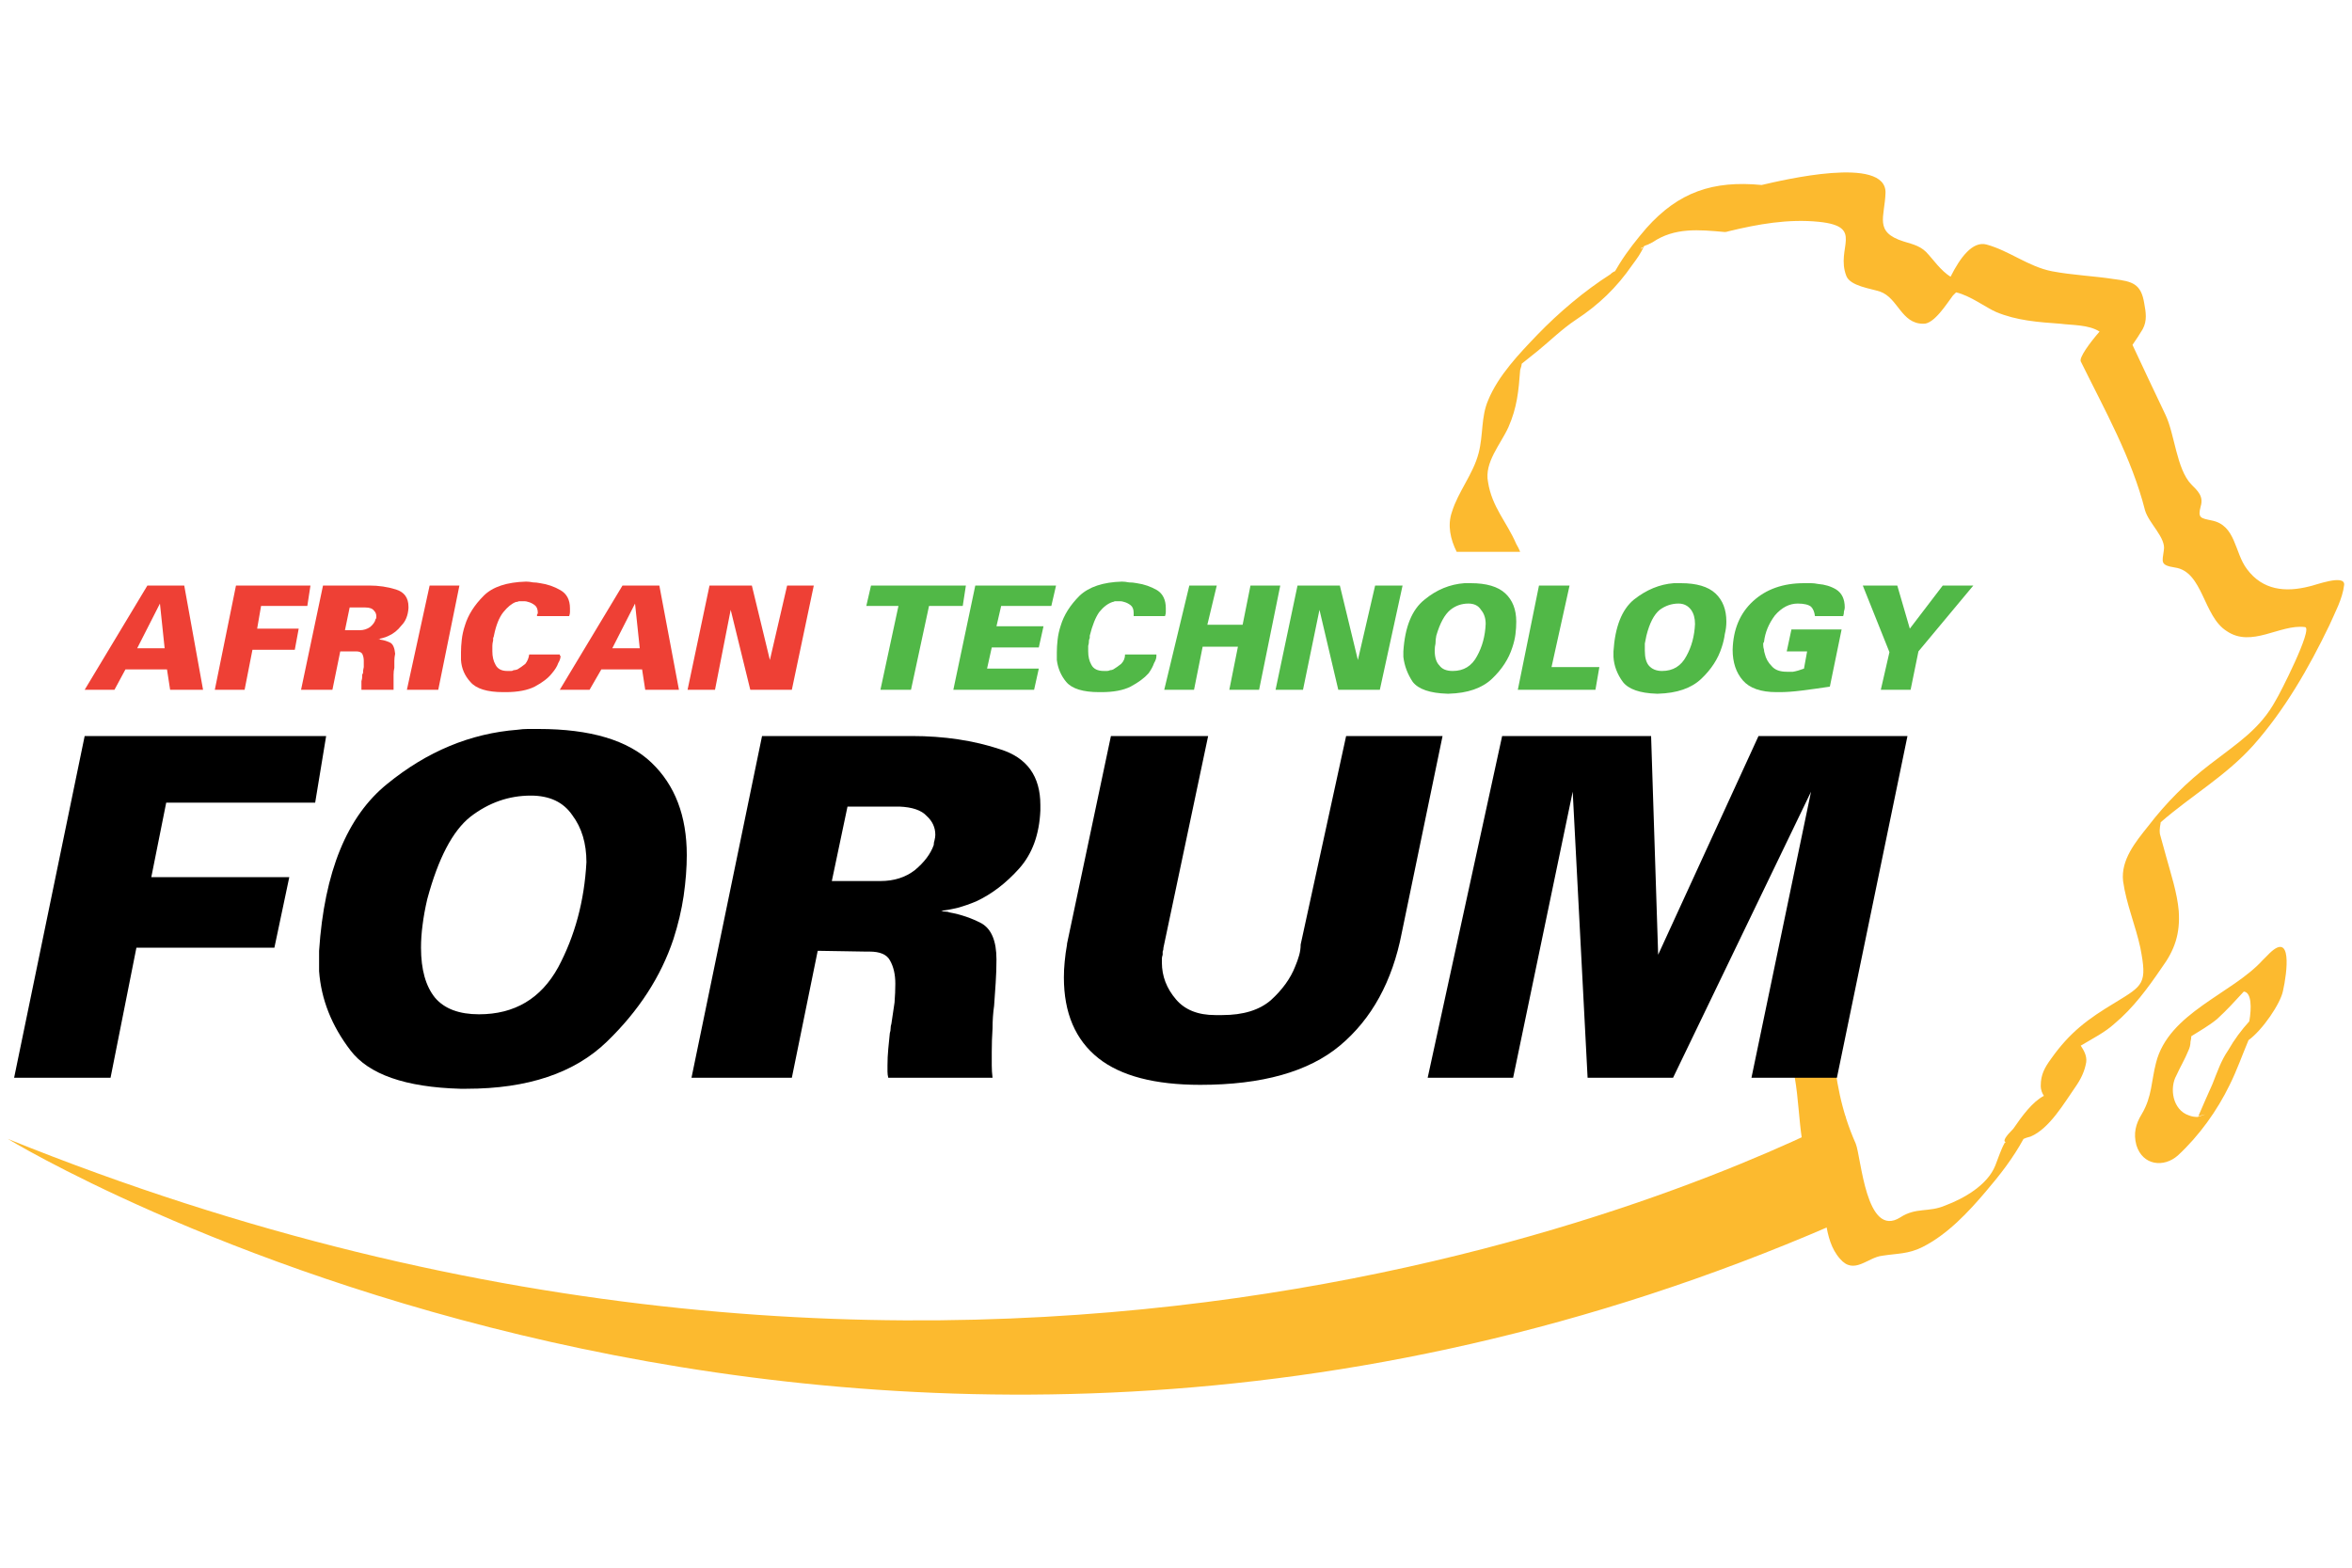
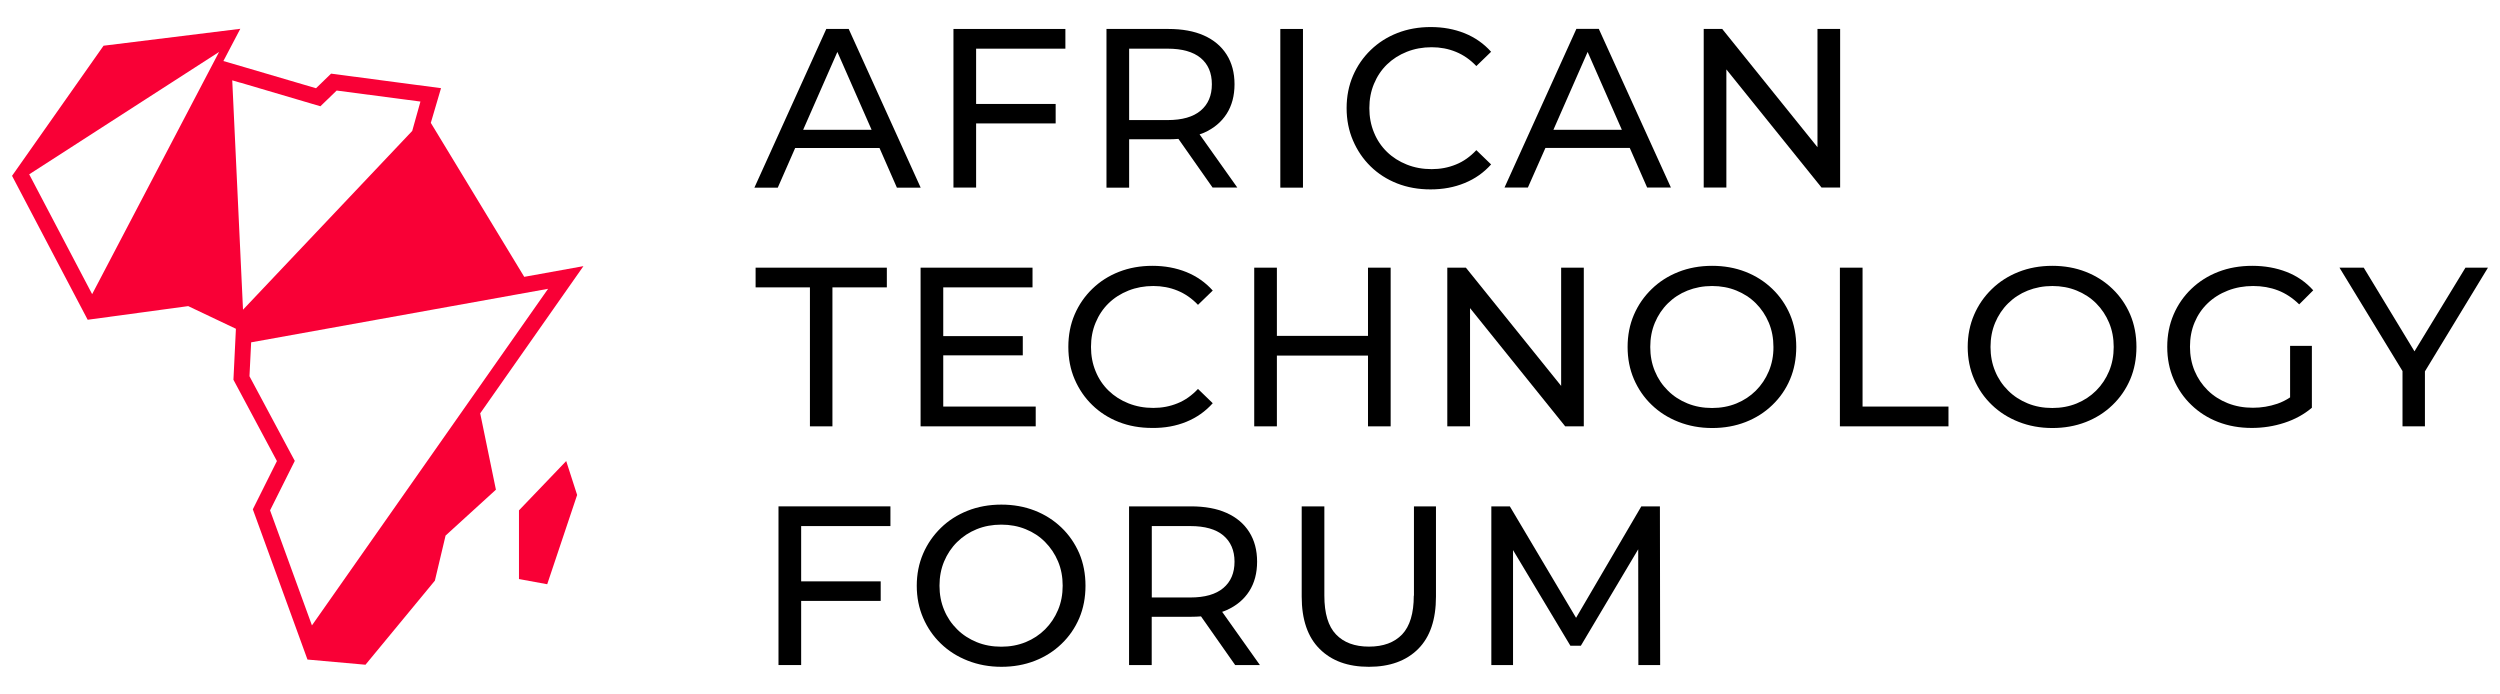
- <svg xmlns="http://www.w3.org/2000/svg" version="1.2" viewBox="0 0 300 200" width="300" height="200">
-   <style>
- 		.s0 { fill: #fcba2f } 
- 		.s1 { fill: currentColor } 
- 		.s2 { fill: #ee4035 } 
- 		.s3 { fill: #51b847 } 
- 	</style>
-   <g id="Layer 1">
-     <g id="&lt;Group&gt;">
-       <g id="&lt;Group&gt;">
-         <path id="&lt;Compound Path&gt;" fill-rule="evenodd" class="s0" d="m294.6 74.8c-3.1 0.8-6 0.5-8-2.2-1.6-2.1-1.4-5.6-4.5-6.2-1.4-0.3-1.8-0.3-1.4-1.8 0.4-1.3-0.4-2-1.2-2.8-1.9-2-2.1-6.4-3.3-8.9q-2.1-4.4-4.2-8.9 0.7-1 1.3-2c0.6-1.1 0.4-2.2 0.2-3.3-0.4-2.5-1.5-2.8-3.9-3.1-2.6-0.4-5.3-0.5-7.9-1-3-0.6-5.4-2.6-8.3-3.4-1.8-0.5-3.4 1.7-4.6 4.1-1.2-0.7-2.4-2.4-2.8-2.8-0.9-1.1-1.9-1.3-3.2-1.7-3.8-1.2-2.4-3.1-2.3-6.2 0.1-4.8-13.2-1.6-15.8-1q-0.1 0-0.2 0.1 0.1-0.1 0.2-0.1c-6.2-0.6-10.6 0.9-14.7 5.5-1.2 1.4-2.4 2.9-3.4 4.5q-0.3 0.5-0.6 1-0.3 0.1-0.6 0.4c-3.3 2.1-6.6 4.9-9.3 7.7-2.3 2.4-5 5.2-6.3 8.4-0.9 2.1-0.6 4.4-1.2 6.7-0.7 2.7-2.6 4.9-3.4 7.5-0.6 1.7-0.2 3.5 0.6 5.1h8.1q-0.2-0.5-0.5-1c-1.2-2.8-3.1-4.7-3.6-7.9-0.5-2.5 1.6-4.8 2.6-7 1.1-2.5 1.3-4.6 1.5-7.3q0.2-0.6 0.2-0.8 1-0.8 2-1.6c1.6-1.3 3.1-2.8 4.9-4 2.9-1.9 5.2-4.1 7.2-7 0.6-0.8 1.1-1.5 1.5-2.4q0.2-0.1 0.5-0.2c0.2-0.1 0.4-0.2 0.6-0.3 2.8-1.9 5.9-1.6 9.2-1.3q0.2 0 0.5-0.1c3.7-0.9 7.6-1.6 11.5-1.2 5.9 0.6 2.1 3.3 3.5 6.9 0.5 1.3 3.1 1.6 4.3 2 2.3 0.8 2.7 4.1 5.5 4.1 1.4 0.1 3.1-2.7 3.8-3.6q0.2-0.2 0.4-0.4c1.8 0.4 3.9 2 5.1 2.5 2.6 1.1 5.4 1.3 8.2 1.5 1.5 0.2 3.6 0.1 5 1-1.3 1.5-2.6 3.3-2.4 3.8 3 6.1 6.5 12.3 8.2 19 0.5 1.7 2.7 3.5 2.4 5.1-0.2 1.5-0.5 1.9 1.4 2.2 3.6 0.5 3.6 6.2 6.6 8.1 3.2 2.2 6.8-0.9 10-0.5 1.1 0.1-3.3 8.7-3.7 9.3-2 3.7-4.9 5.5-8.4 8.2-3 2.3-5.6 4.9-7.9 7.9-1.6 2-3.5 4.3-3.2 7 0.4 2.9 1.6 5.7 2.2 8.5 0.9 4.6 0.4 4.8-3.2 7-3.5 2.1-5.8 3.8-8.2 7.2-0.8 1.1-1.3 2-1.3 3.4 0 0.6 0.2 1 0.4 1.3-1.5 0.8-2.8 2.6-3.9 4.2q-1.5 1.5-1 1.7 0 0.1-0.1 0.1c-0.5 0.9-0.8 1.9-1.2 2.9-1 2.5-4 4.2-6.4 5.1-2.1 0.9-3.7 0.2-5.7 1.5-4.4 2.8-5-7.7-5.7-9.4-1.9-4.3-2.5-8-3-12.7-0.2-2-0.5-3.9-1.2-5.8q-0.2-0.4-0.4-0.8l-3.8 2.4-2.4 0.3c0.7 2.1 1.9 3.9 2.6 6.2 1.4 5.3 0.5 10.6 3.1 15.6 1.6 3.1 0.8 6.9 3.1 9.5 1.8 2.1 3.5-0.2 5.4-0.4 1.9-0.3 3.3-0.2 5.1-1.1 3.2-1.6 5.9-4.5 8.1-7.1 1.8-2.1 3.5-4.3 4.8-6.7 0.2-0.1 0.5-0.2 0.9-0.3 2.4-1 4.3-4.3 5.7-6.3 0.7-1 1.2-2 1.4-3.2 0.1-0.8-0.3-1.5-0.7-2.1 1.5-0.9 3.1-1.7 4.3-2.8 2.4-2 4.3-4.6 6-7.1 1.7-2.3 2.4-4.4 2.2-7.3-0.2-2.3-1-4.7-1.6-6.9q-0.4-1.4-0.8-2.9c-0.1-0.7 0.1-1.3 0.1-1.5 3.9-3.4 8.3-5.9 11.8-9.8 4-4.5 7.1-9.9 9.7-15.3 0.7-1.6 1.7-3.4 1.9-5.2 0.1-1.4-3.8 0.1-4.4 0.2zm-85-43.3c-0.3 0.4-0.5 0.2 0 0m79.6 90.4q-0.2 0.2-0.4 0.4-0.1 0.1-0.2 0.2c-3.9 4.3-12 6.7-13.6 13.1-0.6 2.3-0.5 4.3-1.8 6.5-0.8 1.3-1.1 2.5-0.7 4 0.8 2.6 3.5 2.9 5.3 1.3 2.7-2.5 5-5.7 6.6-9 0.9-1.8 1.6-3.8 2.4-5.7 1.8-1.3 4.1-4.7 4.4-6.3 0.5-2.2 1.3-8-2-4.5zm-2.3 8.4c-1 1.1-1.9 2.3-2.7 3.7-0.9 1.3-1.4 2.8-2 4.3q-0.9 2-1.8 4.1 1.8-0.5-0.1 0.1-0.6 0-1.1-0.2c-2.1-0.7-2.5-3.5-1.6-5.1 0.5-1.1 1.1-2.1 1.5-3.1q0.3-0.6 0.3-1.2 0.1-0.4 0.1-0.7c1.1-0.7 2.2-1.3 3.3-2.2 1.2-1.1 2.3-2.3 3.4-3.5 1 0.1 1 2.1 0.7 3.8z" />
-       </g>
-       <g id="&lt;Group&gt;">
-         <g id="&lt;Group&gt;">
-           <path id="&lt;Compound Path&gt;" fill-rule="evenodd" class="s1" d="m10.8 93.9h30.8l-1.4 8.5h-19l-1.9 9.5h17.6l-1.9 9h-17.6l-3.3 16.6h-12.3z" />
-           <path id="&lt;Compound Path&gt;" fill-rule="evenodd" class="s1" d="m40.7 121.3q1-15.1 8.7-21.3 7.6-6.2 16.6-6.9 0.7-0.1 1.3-0.1 0.7 0 1.4 0 9.9 0 14.4 4.3 4.5 4.3 4.5 11.8 0 2.4-0.4 5.2-0.4 2.7-1.3 5.5-2.4 7.2-8.5 13.1-6.2 6-17.9 6-0.2 0-0.3 0-0.2 0-0.5 0-10.5-0.3-14-4.9-3.6-4.7-4-10.1 0-0.6 0-1.3 0-0.6 0-1.2zm13.8-6.6q-0.4 1.7-0.6 3.3-0.2 1.5-0.2 2.9 0 4.2 1.8 6.4 1.8 2.1 5.6 2.1 6.8 0 10.1-6 3.2-6 3.6-13.4 0-3.6-1.8-6-1.7-2.5-5.3-2.5-4.2 0-7.7 2.7-3.4 2.7-5.5 10.5z" />
-           <path id="&lt;Compound Path&gt;" fill-rule="evenodd" class="s1" d="m97.2 93.9h19q0 0 0.1 0 0 0 0 0 6.2 0 11.3 1.7 5.1 1.6 5.1 7.1 0 0.1 0 0.2 0 0.1 0 0.1 0 0.1 0 0.2 0 0.1 0 0.2-0.2 4.6-2.7 7.4-2.5 2.8-5.5 4.2-1.2 0.5-2.3 0.8-1.2 0.3-2.2 0.4 0 0 0.1 0 0.2 0.1 0.5 0.1 0.3 0 0.5 0.1 2.2 0.4 4.1 1.4 1.9 1.1 1.9 4.6 0 1.5-0.1 3-0.1 1.4-0.2 2.9-0.2 1.4-0.2 2.9-0.1 1.5-0.1 3 0 0.8 0 1.7 0 0.8 0.1 1.6h-13.3q-0.1-0.4-0.1-0.8 0-0.4 0-0.8 0-1 0.1-2.1 0.1-1 0.2-2 0.1-0.3 0.1-0.6 0-0.3 0.1-0.6 0.2-1.4 0.4-2.7 0.1-1.3 0.1-2.4 0-1.8-0.7-3-0.6-1.1-2.6-1.1 0 0-0.1 0-0.1 0-0.1 0-0.1 0-0.1 0-0.1 0-0.2 0l-6.1-0.1-3.3 16.2h-12.8zm15.1 18.5q2.6 0 4.4-1.4 1.8-1.5 2.4-3.2 0-0.3 0.1-0.6 0.1-0.4 0.1-0.7 0-1.4-1.1-2.4-1-1.1-3.5-1.2h-6.6l-2 9.5z" />
-           <path id="&lt;Compound Path&gt;" fill-rule="evenodd" class="s1" d="m136.1 120.4l5.6-26.5h12.4l-5.7 27q0 0.3-0.1 0.5 0 0.2 0 0.4-0.1 0.3-0.1 0.5 0 0.2 0 0.5 0 2.6 1.8 4.7 1.7 2 5 2 0.3 0 0.5 0 0.2 0 0.4 0 4 0 6.2-1.9 2.2-2 3.1-4.3 0.3-0.7 0.5-1.4 0.2-0.7 0.2-1.4l5.8-26.6h12.3l-5.2 25.1q-1.8 9.3-7.9 14.4-6 5-17.8 5-8.7 0-13-3.4-4.4-3.5-4.4-10.3 0-1 0.1-2 0.1-1.1 0.3-2.2z" />
-           <path id="&lt;Compound Path&gt;" fill-rule="evenodd" class="s1" d="m191.6 93.9h19l0.9 27.9 12.8-27.9h19l-9 43.6h-10.9l7.6-36.5-17.6 36.5h-10.9l-1.9-36.5-7.6 36.5h-10.9z" />
-         </g>
-       </g>
-       <g id="&lt;Group&gt;">
-         <path id="&lt;Compound Path&gt;" fill-rule="evenodd" class="s2" d="m18.8 74.7h4.7l2.4 13.3h-4.2l-0.4-2.6h-5.3l-1.4 2.6h-3.8zm1.6 2.3l-2.9 5.7h3.5z" />
-         <path id="&lt;Compound Path&gt;" fill-rule="evenodd" class="s2" d="m30.1 74.7h9.5l-0.4 2.6h-5.9l-0.5 2.9h5.3l-0.5 2.7h-5.4l-1 5.1h-3.8z" />
-         <path id="&lt;Compound Path&gt;" fill-rule="evenodd" class="s2" d="m41.2 74.7h5.8q0 0 0 0 0 0 0.1 0 1.8 0 3.4 0.5 1.6 0.5 1.6 2.2 0 0 0 0 0 0 0 0.1 0 0 0 0 0 0 0 0.1-0.1 1.4-0.9 2.2-0.7 0.9-1.6 1.3-0.4 0.2-0.8 0.3-0.3 0.1-0.6 0.1 0 0 0 0 0.1 0 0.2 0 0 0 0.1 0.1 0.7 0.1 1.3 0.4 0.5 0.3 0.6 1.4-0.1 0.5-0.1 0.9 0 0.5 0 0.9-0.1 0.4-0.1 0.9 0 0.4 0 0.9 0 0.3 0 0.5 0 0.3 0 0.5h-4.1q0-0.1 0-0.2 0-0.1 0-0.3 0-0.3 0-0.6 0.1-0.3 0.1-0.6 0-0.1 0-0.2 0-0.1 0.1-0.2 0-0.4 0.1-0.8 0-0.4 0-0.8 0-0.5-0.2-0.9-0.2-0.3-0.8-0.3 0 0 0 0-0.1 0-0.1 0 0 0 0 0 0 0 0 0h-1.9l-1 4.9h-4zm4.7 5.7q0.7 0 1.3-0.4 0.6-0.5 0.7-1 0.1-0.1 0.1-0.2 0-0.1 0-0.2 0-0.4-0.3-0.7-0.3-0.4-1.1-0.4h-2l-0.6 2.9z" />
-         <path id="&lt;Compound Path&gt;" fill-rule="evenodd" class="s2" d="m54.8 74.7h3.8l-2.7 13.3h-4z" />
-         <path id="&lt;Compound Path&gt;" fill-rule="evenodd" class="s2" d="m58.8 83.2q0-0.7 0.1-1.6 0.1-0.9 0.4-1.8 0.6-2 2.4-3.8 1.7-1.7 5.4-1.8 0.4 0 0.9 0.1 0.4 0 0.9 0.1 1.4 0.2 2.6 0.9 1.2 0.7 1.2 2.3 0 0.2 0 0.5 0 0.2-0.1 0.5h-4.1q0-0.1 0-0.2 0.1-0.1 0.1-0.2 0-0.7-0.4-1-0.4-0.3-0.8-0.4-0.3-0.1-0.5-0.1-0.3 0-0.4 0-0.2 0-0.3 0-0.2 0.1-0.4 0.1-0.8 0.3-1.6 1.3-0.8 1-1.2 3 0 0.1-0.1 0.3 0 0.2 0 0.3-0.1 0.4-0.1 0.7 0 0.3 0 0.7 0 1 0.4 1.7 0.4 0.8 1.5 0.8 0.1 0 0.3 0 0.1 0 0.2 0 0.2 0 0.3-0.1 0.2 0 0.5-0.1 0.5-0.3 1-0.7 0.4-0.5 0.5-1.2h3.9q0 0.1 0 0.1 0.1 0.1 0.1 0.1 0 0.4-0.3 0.9-0.2 0.6-0.8 1.3-0.7 0.9-2.2 1.7-1.4 0.7-3.7 0.7-0.1 0-0.2 0-0.1 0-0.1 0-3.1 0-4.2-1.3-1.1-1.2-1.2-2.8 0-0.2 0-0.5 0-0.2 0-0.5z" />
-         <path id="&lt;Compound Path&gt;" fill-rule="evenodd" class="s2" d="m79.4 74.7h4.7l2.5 13.3h-4.3l-0.4-2.6h-5.2l-1.5 2.6h-3.8zm1.6 2.3l-2.9 5.7h3.5z" />
-         <path id="&lt;Compound Path&gt;" fill-rule="evenodd" class="s2" d="m90.5 74.7h5.4l2.3 9.5 2.2-9.5h3.4l-2.8 13.3h-5.3l-2.5-10.2-2 10.2h-3.5z" />
-         <path id="&lt;Compound Path&gt;" fill-rule="evenodd" class="s3" d="m114.6 77.3h-4.1l0.6-2.6h12.1l-0.4 2.6h-4.3l-2.3 10.7h-3.9z" />
-         <path id="&lt;Compound Path&gt;" fill-rule="evenodd" class="s3" d="m124.4 74.7h10.3l-0.6 2.6h-6.4l-0.6 2.6h6l-0.6 2.7h-6l-0.6 2.7h6.6l-0.6 2.7h-10.3z" />
-         <path id="&lt;Compound Path&gt;" fill-rule="evenodd" class="s3" d="m134.8 83.2q0-0.7 0.1-1.6 0.1-0.9 0.4-1.8 0.6-2 2.4-3.8 1.8-1.7 5.4-1.8 0.4 0 0.9 0.1 0.5 0 1 0.1 1.4 0.2 2.6 0.9 1.1 0.7 1.1 2.3 0 0.2 0 0.5 0 0.2-0.1 0.5h-4q0-0.1 0-0.2 0-0.1 0-0.2 0-0.7-0.4-1-0.4-0.3-0.8-0.4-0.3-0.1-0.5-0.1-0.2 0-0.4 0-0.1 0-0.3 0-0.2 0.1-0.3 0.1-0.9 0.3-1.7 1.3-0.7 1-1.2 3 0 0.1 0 0.3-0.1 0.2-0.1 0.3 0 0.4-0.1 0.7 0 0.3 0 0.7 0 1 0.4 1.7 0.4 0.8 1.6 0.8 0.1 0 0.2 0 0.1 0 0.2 0 0.2 0 0.4-0.1 0.2 0 0.4-0.1 0.5-0.3 1-0.7 0.5-0.5 0.5-1.2h4q0 0.1 0 0.1 0 0.1 0 0.1 0 0.4-0.3 0.9-0.2 0.6-0.7 1.3-0.8 0.9-2.3 1.7-1.4 0.7-3.7 0.7-0.1 0-0.1 0-0.1 0-0.2 0-3.1 0-4.2-1.3-1-1.2-1.2-2.8 0-0.2 0-0.5 0-0.2 0-0.5z" />
-         <path id="&lt;Compound Path&gt;" fill-rule="evenodd" class="s3" d="m151.7 74.7h3.5l-1.2 5h4.5l1-5h3.8l-2.7 13.3h-3.8l1.1-5.5h-4.5l-1.1 5.5h-3.8z" />
-         <path id="&lt;Compound Path&gt;" fill-rule="evenodd" class="s3" d="m165.5 74.7h5.4l2.3 9.5 2.2-9.5h3.5l-2.9 13.3h-5.3l-2.4-10.2-2.1 10.2h-3.5z" />
-         <path id="&lt;Compound Path&gt;" fill-rule="evenodd" class="s3" d="m179 83.1q0.3-4.7 2.7-6.6 2.3-1.9 5.1-2.1 0.2 0 0.4 0 0.2 0 0.4 0 3 0 4.4 1.3 1.4 1.3 1.4 3.6 0 0.8-0.1 1.6-0.1 0.8-0.4 1.7-0.7 2.2-2.6 4-1.9 1.8-5.5 1.9-0.1 0-0.1 0-0.1 0-0.1 0-3.3-0.1-4.4-1.5-1-1.5-1.2-3.2 0-0.1 0-0.3 0-0.2 0-0.4zm4.2-2q-0.1 0.5-0.1 1-0.1 0.4-0.1 0.9 0 1.3 0.6 1.9 0.5 0.7 1.7 0.7 2.1 0 3.1-1.9 1-1.8 1.1-4.1 0-1.1-0.6-1.8-0.5-0.8-1.6-0.8-1.3 0-2.3 0.8-1.1 0.9-1.8 3.3z" />
-         <path id="&lt;Compound Path&gt;" fill-rule="evenodd" class="s3" d="m196.3 74.7h3.9l-2.3 10.4h6.1l-0.5 2.9h-9.9z" />
-         <path id="&lt;Compound Path&gt;" fill-rule="evenodd" class="s3" d="m205.8 83.1q0.3-4.7 2.6-6.6 2.4-1.9 5.1-2.1 0.2 0 0.4 0 0.2 0 0.5 0 3 0 4.4 1.3 1.4 1.3 1.4 3.6 0 0.8-0.2 1.6-0.1 0.8-0.4 1.7-0.7 2.2-2.6 4-1.9 1.8-5.5 1.9 0 0-0.1 0 0 0-0.1 0-3.2-0.1-4.3-1.5-1.1-1.5-1.2-3.2 0-0.1 0-0.3 0-0.2 0-0.4zm4.2-2q-0.1 0.5-0.2 1 0 0.4 0 0.9 0 1.3 0.5 1.9 0.6 0.7 1.7 0.7 2.1 0 3.1-1.9 1-1.8 1.1-4.1 0-1.1-0.5-1.8-0.6-0.8-1.6-0.8-1.3 0-2.4 0.8-1.1 0.9-1.7 3.3z" />
-         <path id="&lt;Compound Path&gt;" fill-rule="evenodd" class="s3" d="m221 82.9q0.1-3.9 2.6-6.2 2.5-2.3 6.5-2.3 0.4 0 0.9 0 0.4 0 0.9 0.1 1.3 0.1 2.3 0.7 1.1 0.7 1.1 2.3 0 0.2-0.1 0.5 0 0.3-0.1 0.6h-3.6q-0.1-0.8-0.5-1.2-0.5-0.4-1.7-0.4-1.6 0-2.9 1.5-1.2 1.6-1.4 3.4-0.1 0.1-0.1 0.2 0 0.1 0 0.2 0 0.3 0.1 0.6 0 0.2 0.1 0.5 0.2 0.9 0.9 1.6 0.6 0.7 1.9 0.7 0.3 0 0.8 0 0.6-0.1 1.4-0.4l0.4-2.2h-2.6l0.6-2.8h6.4l-1.5 7.3q-2 0.3-3.6 0.5-1.6 0.2-2.8 0.2-0.1 0-0.1 0-0.1 0-0.1 0 0 0-0.1 0 0 0-0.1 0-3 0-4.3-1.5-1.3-1.5-1.3-3.9z" />
-         <path id="&lt;Compound Path&gt;" fill-rule="evenodd" class="s3" d="m241 83.2l-3.4-8.5h4.4l1.6 5.5 4.2-5.5h3.9l-7 8.4-1 4.9h-3.8z" />
-       </g>
-       <path id="&lt;Path&gt;" fill-rule="evenodd" class="s0" d="m235.4 142.4c-16.9 8.6-112.2 52.3-234.4 2.9 0 0 107.1 65.4 232.7 11z" />
+ <svg xmlns="http://www.w3.org/2000/svg" version="1.1" id="Layer_1" x="0px" y="0px" viewBox="0 0 313.36 86.98" style="enable-background:new 0 0 313.36 86.98;" xml:space="preserve" width="100%" height="100%">
+   <style type="text/css">
+ 	.st0{fill:#F90036;}
+ </style>
+   <g>
+     <g>
+       <path d="M106.38,3.63h-2.81l-9.01,19.89h2.93l2.18-4.97h10.57l2.18,4.97h2.98L106.38,3.63z M100.67,16.27l4.29-9.76l4.29,9.76    H100.67z" />
+       <polygon points="122.35,15.47 132.32,15.47 132.32,13.03 122.35,13.03 122.35,6.1 133.54,6.1 133.54,3.63 119.51,3.63     119.51,23.51 122.35,23.51   " />
+       <path d="M141.53,17.46h4.92c0.44,0,0.86-0.02,1.26-0.05l4.28,6.1h3.1l-4.73-6.67c0.18-0.07,0.38-0.13,0.55-0.2    c1.23-0.55,2.18-1.34,2.84-2.37c0.66-1.03,0.99-2.27,0.99-3.71c0-1.44-0.33-2.68-0.99-3.72c-0.66-1.04-1.61-1.84-2.84-2.39    c-1.23-0.55-2.72-0.82-4.46-0.82h-7.76v19.89h2.84V17.46z M150.49,7.26c0.94,0.78,1.41,1.88,1.41,3.3s-0.47,2.52-1.41,3.31    c-0.94,0.79-2.32,1.18-4.13,1.18h-4.83V6.1h4.83C148.17,6.1,149.55,6.49,150.49,7.26z" />
+       <rect x="160.48" y="3.63" width="2.84" height="19.89" />
+       <path d="M171.8,20.86c0.94,0.92,2.05,1.63,3.32,2.13s2.67,0.75,4.19,0.75c1.55,0,2.98-0.26,4.28-0.8c1.3-0.53,2.4-1.31,3.31-2.33    l-1.85-1.79c-0.76,0.81-1.61,1.42-2.56,1.8c-0.95,0.39-1.96,0.58-3.04,0.58c-1.12,0-2.16-0.19-3.11-0.57    c-0.96-0.38-1.79-0.91-2.49-1.59c-0.7-0.68-1.25-1.49-1.63-2.43c-0.39-0.94-0.58-1.96-0.58-3.05c0-1.1,0.19-2.12,0.58-3.05    c0.39-0.94,0.93-1.75,1.63-2.43c0.7-0.68,1.53-1.21,2.49-1.59s1.99-0.57,3.11-0.57c1.08,0,2.09,0.19,3.04,0.58    c0.95,0.39,1.8,0.98,2.56,1.78l1.85-1.79c-0.91-1.02-2.01-1.79-3.31-2.32c-1.3-0.52-2.71-0.78-4.25-0.78    c-1.52,0-2.91,0.25-4.19,0.75c-1.28,0.5-2.39,1.21-3.34,2.13c-0.95,0.92-1.69,1.99-2.22,3.22c-0.53,1.23-0.8,2.59-0.8,4.06    c0,1.48,0.27,2.83,0.8,4.06C170.13,18.87,170.86,19.94,171.8,20.86z" />
+       <path d="M193.71,18.54h10.57l2.18,4.97h2.98l-9.04-19.89h-2.81l-9.01,19.89h2.93L193.71,18.54z M199,6.51l4.29,9.76h-8.58    L199,6.51z" />
+       <polygon points="230.65,3.63 227.81,3.63 227.81,18.45 215.87,3.63 213.55,3.63 213.55,23.51 216.39,23.51 216.39,8.7     228.32,23.51 230.65,23.51   " />
+       <polygon points="104.34,53.44 104.34,36.02 111.16,36.02 111.16,33.55 94.71,33.55 94.71,36.02 101.52,36.02 101.52,53.44   " />
+       <polygon points="129.42,36.02 129.42,33.55 115.39,33.55 115.39,53.44 129.82,53.44 129.82,50.96 118.23,50.96 118.23,44.54     128.2,44.54 128.2,42.13 118.23,42.13 118.23,36.02   " />
+       <path d="M148.7,52.87c1.3-0.53,2.4-1.31,3.31-2.33l-1.85-1.79c-0.76,0.81-1.61,1.42-2.56,1.8c-0.95,0.39-1.96,0.58-3.04,0.58    c-1.12,0-2.15-0.19-3.11-0.57c-0.96-0.38-1.79-0.91-2.49-1.59c-0.7-0.68-1.25-1.49-1.63-2.43c-0.39-0.94-0.58-1.95-0.58-3.05    c0-1.1,0.19-2.12,0.58-3.05c0.39-0.94,0.93-1.75,1.63-2.43c0.7-0.68,1.53-1.21,2.49-1.59c0.96-0.38,1.99-0.57,3.11-0.57    c1.08,0,2.09,0.19,3.04,0.58s1.8,0.98,2.56,1.78l1.85-1.79c-0.91-1.02-2.01-1.79-3.31-2.32c-1.3-0.52-2.71-0.78-4.25-0.78    c-1.52,0-2.91,0.25-4.19,0.75c-1.28,0.5-2.39,1.21-3.34,2.13c-0.95,0.92-1.69,1.99-2.22,3.22c-0.53,1.23-0.79,2.59-0.79,4.06    c0,1.48,0.26,2.83,0.79,4.06c0.53,1.23,1.26,2.31,2.2,3.22c0.94,0.92,2.05,1.63,3.32,2.13s2.67,0.75,4.19,0.75    C145.98,53.66,147.4,53.4,148.7,52.87z" />
+       <polygon points="171.47,44.57 171.47,53.44 174.31,53.44 174.31,33.55 171.47,33.55 171.47,42.1 160.05,42.1 160.05,33.55     157.21,33.55 157.21,53.44 160.05,53.44 160.05,44.57   " />
+       <polygon points="196.19,53.44 198.52,53.44 198.52,33.55 195.68,33.55 195.68,48.37 183.74,33.55 181.41,33.55 181.41,53.44     184.26,53.44 184.26,38.62   " />
+       <path d="M222.14,36.2c-0.96-0.92-2.07-1.63-3.35-2.13c-1.28-0.5-2.68-0.75-4.19-0.75c-1.53,0-2.95,0.26-4.23,0.77    c-1.29,0.51-2.41,1.23-3.35,2.15c-0.95,0.92-1.69,1.99-2.22,3.22c-0.53,1.23-0.79,2.58-0.79,4.03c0,1.46,0.26,2.8,0.79,4.03    c0.53,1.23,1.27,2.31,2.22,3.22c0.95,0.92,2.07,1.63,3.37,2.14c1.3,0.51,2.7,0.77,4.22,0.77c1.51,0,2.91-0.25,4.19-0.75    s2.4-1.21,3.35-2.13c0.96-0.92,1.7-1.99,2.22-3.22c0.52-1.23,0.78-2.58,0.78-4.06c0-1.48-0.26-2.83-0.78-4.06    C223.84,38.2,223.1,37.12,222.14,36.2z M221.71,46.53c-0.39,0.93-0.93,1.74-1.62,2.43s-1.51,1.23-2.44,1.61s-1.96,0.57-3.05,0.57    c-1.12,0-2.14-0.19-3.08-0.57s-1.76-0.91-2.46-1.61c-0.7-0.69-1.25-1.5-1.63-2.43c-0.39-0.93-0.58-1.94-0.58-3.04    c0-1.1,0.19-2.11,0.58-3.04c0.39-0.93,0.93-1.74,1.63-2.43c0.7-0.69,1.52-1.23,2.46-1.6s1.96-0.57,3.08-0.57    c1.1,0,2.12,0.19,3.05,0.57s1.75,0.91,2.44,1.6s1.23,1.5,1.62,2.43c0.39,0.93,0.58,1.94,0.58,3.04    C222.3,44.59,222.1,45.6,221.71,46.53z" />
+       <polygon points="233.46,33.55 230.62,33.55 230.62,53.44 244.23,53.44 244.23,50.96 233.46,50.96   " />
+       <path d="M264.78,36.2c-0.96-0.92-2.07-1.63-3.35-2.13c-1.28-0.5-2.68-0.75-4.19-0.75c-1.53,0-2.95,0.26-4.23,0.77    c-1.29,0.51-2.41,1.23-3.35,2.15c-0.95,0.92-1.69,1.99-2.22,3.22c-0.53,1.23-0.8,2.58-0.8,4.03c0,1.46,0.27,2.8,0.8,4.03    c0.53,1.23,1.27,2.31,2.22,3.22c0.95,0.92,2.07,1.63,3.37,2.14c1.3,0.51,2.7,0.77,4.22,0.77c1.51,0,2.91-0.25,4.19-0.75    c1.28-0.5,2.4-1.21,3.35-2.13c0.96-0.92,1.69-1.99,2.22-3.22c0.52-1.23,0.78-2.58,0.78-4.06c0-1.48-0.26-2.83-0.78-4.06    C266.48,38.2,265.74,37.12,264.78,36.2z M264.36,46.53c-0.39,0.93-0.93,1.74-1.62,2.43s-1.51,1.23-2.44,1.61s-1.96,0.57-3.05,0.57    c-1.12,0-2.15-0.19-3.08-0.57s-1.76-0.91-2.46-1.61c-0.7-0.69-1.25-1.5-1.63-2.43c-0.39-0.93-0.58-1.94-0.58-3.04    c0-1.1,0.19-2.11,0.58-3.04c0.39-0.93,0.93-1.74,1.63-2.43c0.7-0.69,1.52-1.23,2.46-1.6s1.96-0.57,3.08-0.57    c1.1,0,2.12,0.19,3.05,0.57s1.75,0.91,2.44,1.6s1.23,1.5,1.62,2.43c0.39,0.93,0.58,1.94,0.58,3.04    C264.94,44.59,264.75,45.6,264.36,46.53z" />
+       <path d="M276.72,38.01c0.71-0.68,1.55-1.21,2.53-1.59s2.03-0.57,3.17-0.57c1.12,0,2.15,0.18,3.11,0.55    c0.96,0.37,1.84,0.95,2.66,1.75l1.76-1.76c-0.91-1.02-2.02-1.79-3.32-2.3c-1.31-0.51-2.75-0.77-4.32-0.77    c-1.55,0-2.97,0.25-4.26,0.75c-1.29,0.5-2.41,1.21-3.37,2.13c-0.96,0.92-1.7,1.99-2.23,3.22c-0.53,1.23-0.8,2.59-0.8,4.06    c0,1.48,0.27,2.83,0.8,4.06c0.53,1.23,1.27,2.31,2.22,3.22c0.95,0.92,2.06,1.63,3.35,2.13s2.7,0.75,4.23,0.75    c1.4,0,2.76-0.21,4.08-0.64c1.32-0.43,2.47-1.06,3.45-1.89v-7.76h-2.73v6.46c-0.51,0.34-1.05,0.61-1.61,0.8    c-0.98,0.33-1.99,0.5-3.05,0.5c-1.14,0-2.19-0.19-3.15-0.57s-1.8-0.91-2.51-1.61s-1.26-1.51-1.65-2.44    c-0.39-0.94-0.58-1.95-0.58-3.03c0-1.1,0.19-2.12,0.58-3.05C275.46,39.5,276.01,38.69,276.72,38.01z" />
+       <polygon points="311.85,33.55 309.03,33.55 302.64,44.04 296.28,33.55 293.24,33.55 301.14,46.51 301.14,53.44 303.95,53.44     303.95,46.55   " />
+       <polygon points="97.58,83.36 100.42,83.36 100.42,75.32 110.39,75.32 110.39,72.87 100.42,72.87 100.42,65.94 111.61,65.94     111.61,63.47 97.58,63.47   " />
+       <path d="M133.05,66.13c-0.96-0.92-2.07-1.63-3.35-2.13c-1.28-0.5-2.68-0.75-4.19-0.75c-1.53,0-2.95,0.26-4.23,0.77    c-1.29,0.51-2.41,1.23-3.35,2.15s-1.69,1.99-2.22,3.22s-0.8,2.58-0.8,4.03c0,1.46,0.27,2.8,0.8,4.03    c0.53,1.23,1.27,2.31,2.22,3.22c0.95,0.92,2.07,1.63,3.37,2.14c1.3,0.51,2.7,0.77,4.22,0.77c1.51,0,2.91-0.25,4.19-0.75    c1.28-0.5,2.4-1.21,3.35-2.13c0.96-0.92,1.69-1.99,2.22-3.22c0.52-1.23,0.78-2.58,0.78-4.06s-0.26-2.83-0.78-4.06    C134.74,68.12,134,67.04,133.05,66.13z M132.62,76.45c-0.39,0.93-0.93,1.74-1.62,2.43s-1.51,1.23-2.44,1.61    c-0.94,0.38-1.96,0.57-3.05,0.57c-1.12,0-2.15-0.19-3.08-0.57s-1.76-0.91-2.46-1.61c-0.7-0.69-1.25-1.5-1.63-2.43    c-0.39-0.93-0.58-1.94-0.58-3.04s0.19-2.11,0.58-3.04c0.39-0.93,0.93-1.74,1.63-2.43c0.7-0.69,1.52-1.23,2.46-1.61    s1.96-0.57,3.08-0.57c1.1,0,2.12,0.19,3.05,0.57c0.94,0.38,1.75,0.91,2.44,1.61s1.23,1.5,1.62,2.43c0.39,0.93,0.58,1.94,0.58,3.04    S133.01,75.53,132.62,76.45z" />
+       <path d="M153.74,76.48c1.23-0.55,2.18-1.34,2.84-2.37s0.99-2.27,0.99-3.71c0-1.44-0.33-2.68-0.99-3.72    c-0.66-1.04-1.61-1.84-2.84-2.39c-1.23-0.55-2.72-0.82-4.46-0.82h-7.76v19.89h2.84v-6.05h4.92c0.44,0,0.86-0.02,1.26-0.05    l4.28,6.1h3.1l-4.73-6.67C153.38,76.62,153.57,76.56,153.74,76.48z M149.2,74.89h-4.83v-8.95h4.83c1.82,0,3.2,0.39,4.13,1.17    s1.41,1.88,1.41,3.29c0,1.42-0.47,2.52-1.41,3.31C152.39,74.5,151.02,74.89,149.2,74.89z" />
+       <path d="M177.21,74.66c0,2.22-0.49,3.83-1.46,4.86c-0.98,1.02-2.36,1.53-4.16,1.53c-1.78,0-3.16-0.51-4.13-1.53    c-0.98-1.02-1.46-2.64-1.46-4.86V63.47h-2.84v11.31c0,2.88,0.75,5.07,2.25,6.56c1.5,1.5,3.55,2.24,6.17,2.24    c2.63,0,4.69-0.75,6.18-2.24s2.23-3.68,2.23-6.56V63.47h-2.76V74.66z" />
+       <polygon points="205.73,63.47 197.55,77.44 189.25,63.47 186.93,63.47 186.93,83.36 189.65,83.36 189.65,68.95 196.84,80.94     198.15,80.94 205.34,68.85 205.36,83.36 208.09,83.36 208.06,63.47   " />
+     </g>
+     <g>
+       <polygon class="st0" points="65.05,63.97 65.05,72.58 68.59,73.23 72.34,62.04 70.97,57.79   " />
+       <path class="st0" d="M73.13,33.36l-7.42,1.34l0,0L54,15.4v0l1.28-4.35l-3.2-0.42L41.5,9.23l-1.89,1.83l-8.97-2.64L28,7.65    l2.12-4.04L12.98,5.73L1.51,22.04v0v0l4.98,9.48l4.5,8.56v0l0,0l12.6-1.71l5.98,2.84l-0.31,6.39l5.45,10.19l-3.02,6.05l6.85,18.83    l7.27,0.65l8.7-10.54l1.34-5.65l6.31-5.75l-1.97-9.57L73.13,33.36z M11.55,36.87L3.66,21.85l23.8-15.34L11.55,36.87z M29.11,10.07    l1.02,0.3l0-0.01l8.91,2.63l1.12,0.33l0.84-0.81l1.2-1.16l10.5,1.38l-1.03,3.68L30.46,38.82L29.11,10.07z M39.1,78.39l-5.25-14.42    l2.64-5.28l0.46-0.92l-0.49-0.91l-5.19-9.7l0.21-4.25l37.22-6.71L39.1,78.39z" />
    </g>
  </g>
</svg>
